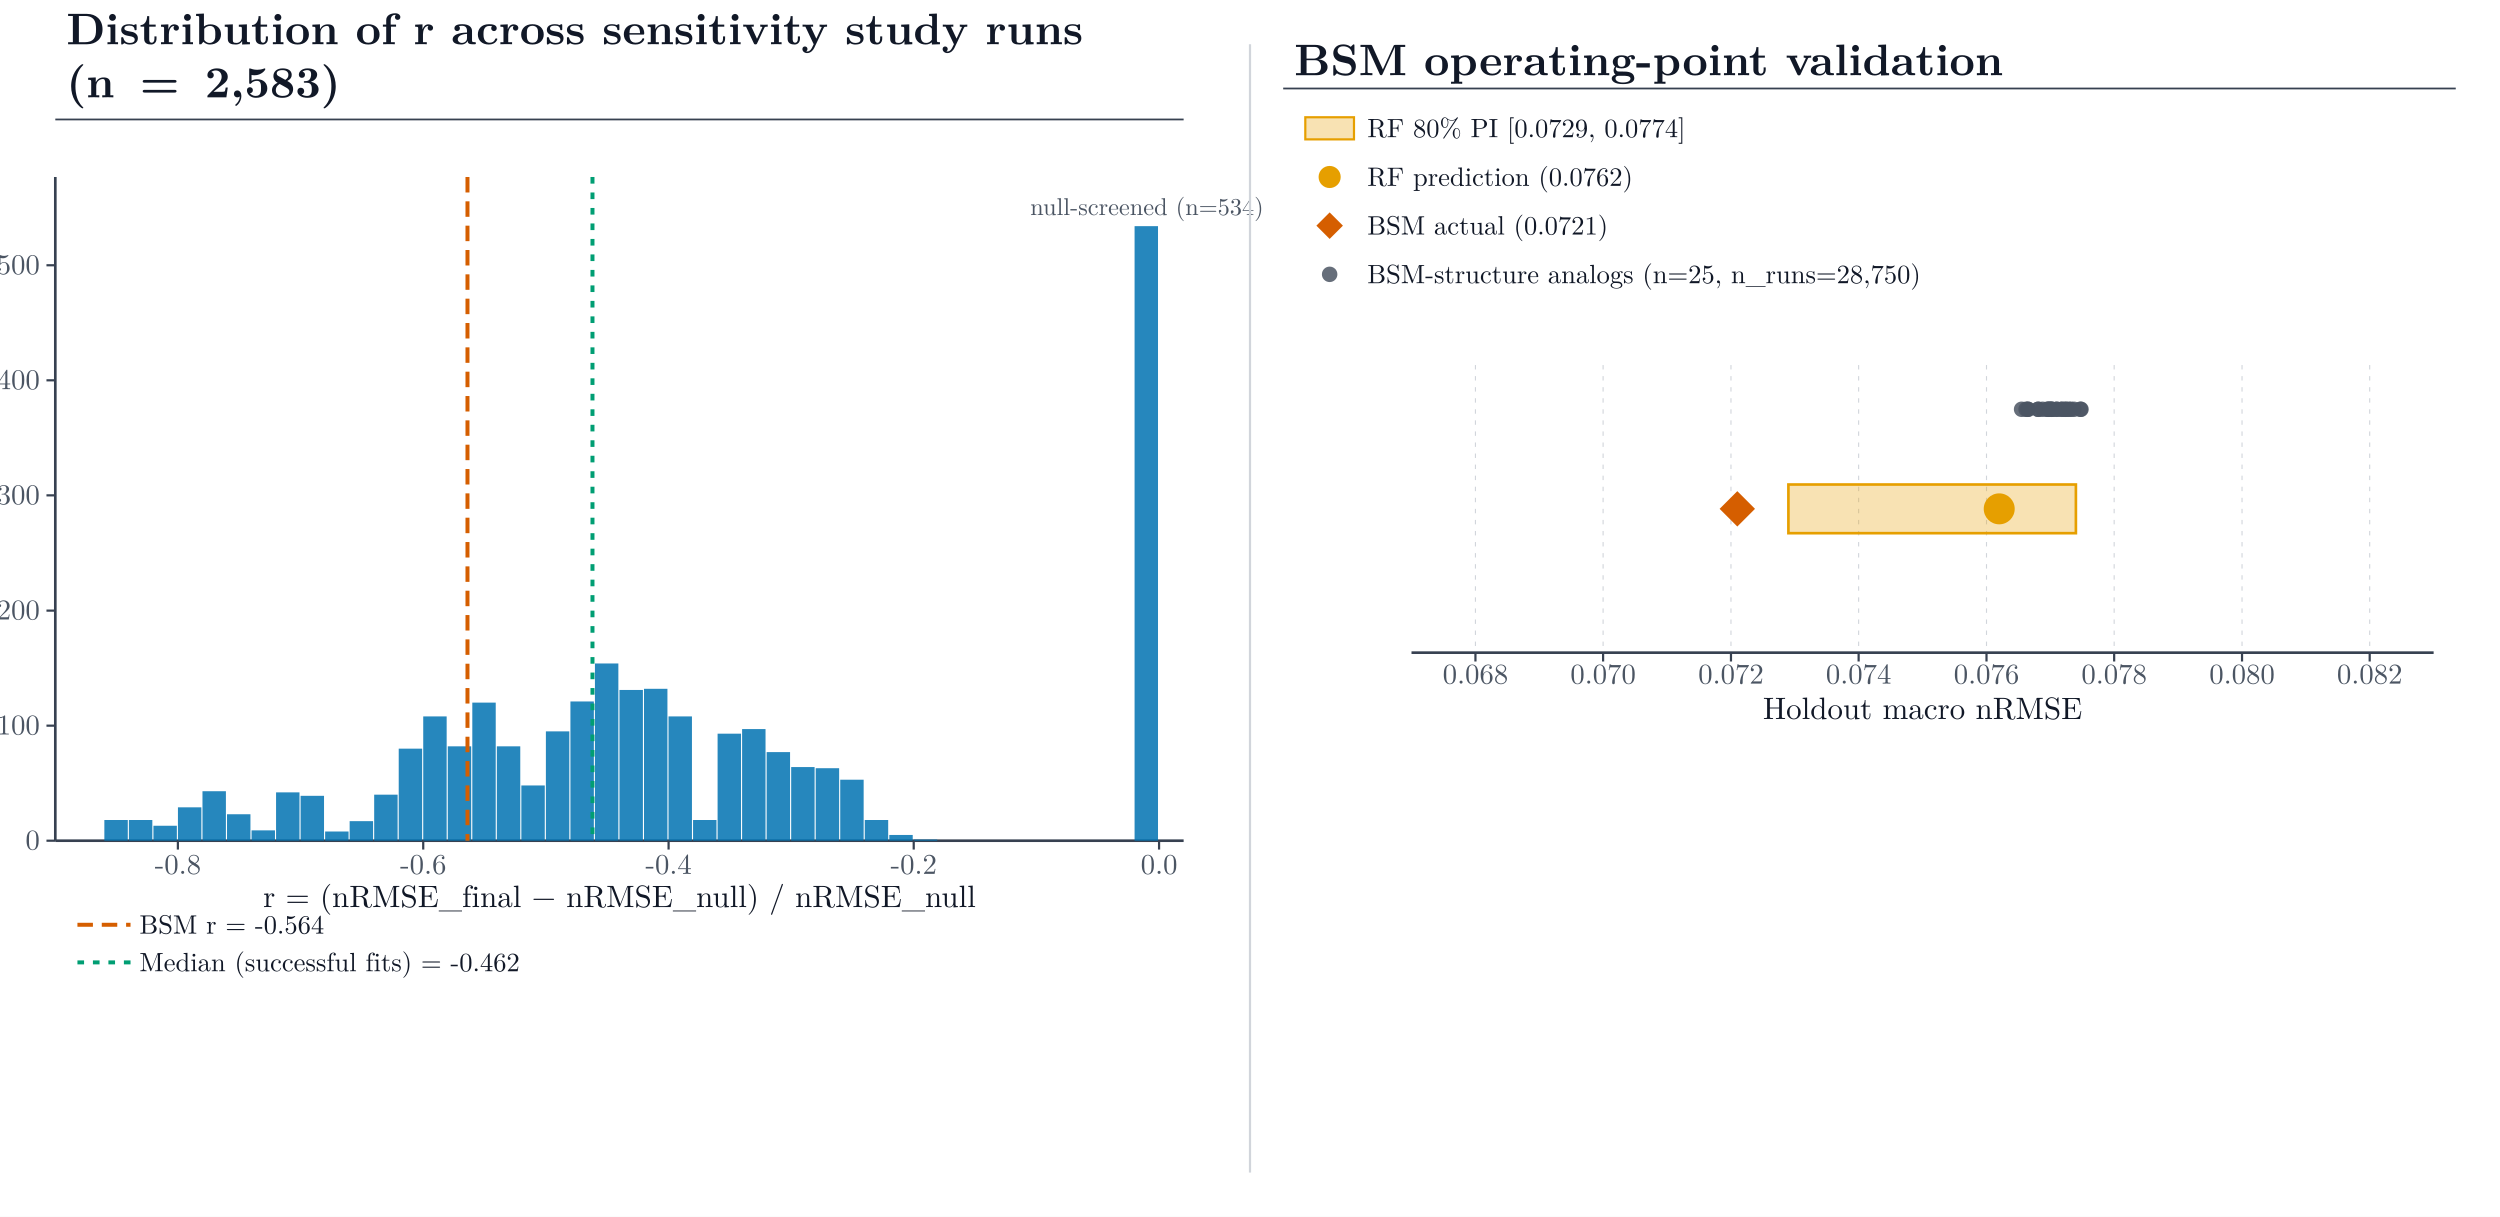
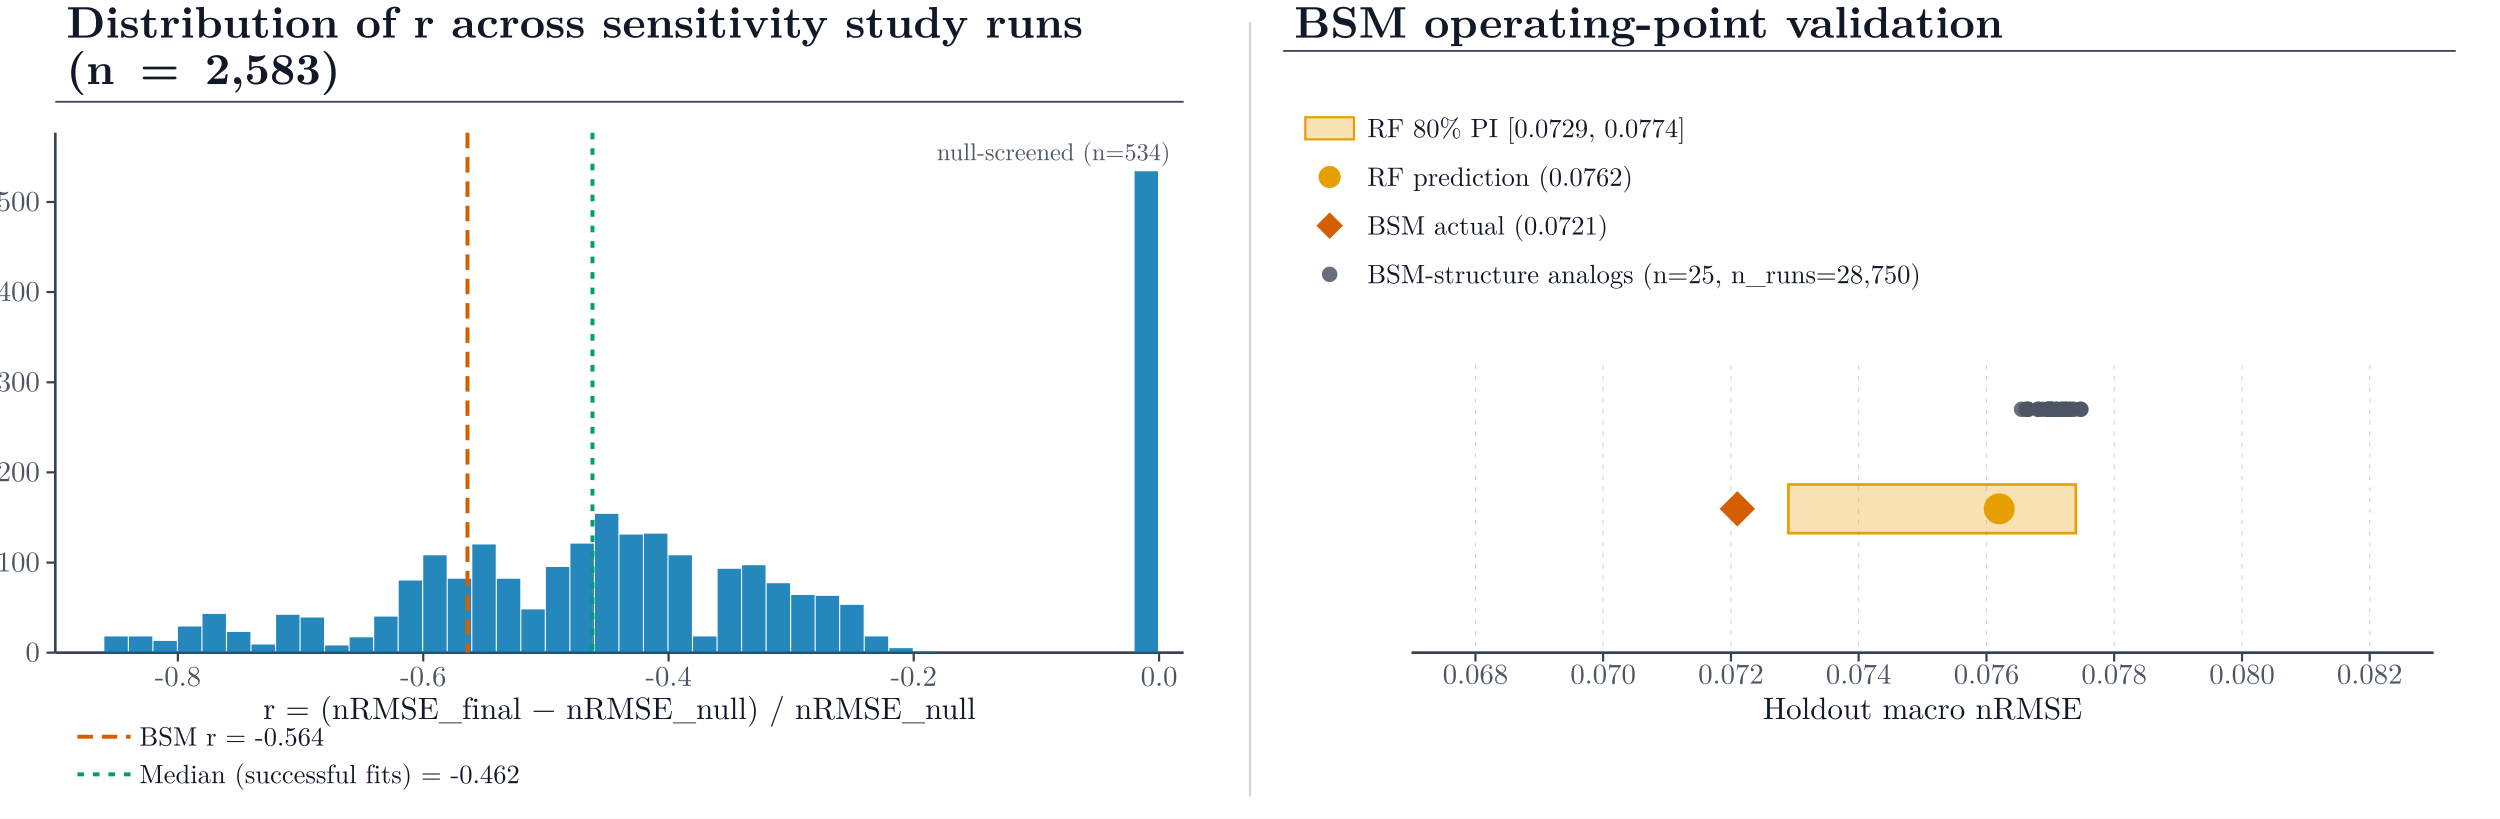
- <svg xmlns="http://www.w3.org/2000/svg" width="1130" height="550" viewBox="0 0 1130 550">
+ <svg xmlns="http://www.w3.org/2000/svg" width="1130" height="370" viewBox="0 0 1130 370">
  <rect width="100%" height="100%" fill="#ffffff" />
-   <text x="30" y="20" font-family="'CMU Serif', 'Computer Modern', 'Latin Modern Roman', Georgia, serif" font-size="20" font-weight="700" fill="#111827">Distribution of r across sensitivity study runs</text>
-   <text x="30" y="44" font-family="'CMU Serif', 'Computer Modern', 'Latin Modern Roman', Georgia, serif" font-size="20" font-weight="700" fill="#111827">(n = 2,583)</text>
-   <line x1="25" y1="54" x2="535" y2="54" stroke="#374151" stroke-width="0.8" />
-   <line x1="25" y1="380" x2="535" y2="380" stroke="#374151" stroke-width="1.2" />
-   <line x1="25" y1="80" x2="25" y2="380" stroke="#374151" stroke-width="1.2" />
-   <rect x="25.00" y="380.00" width="10.59" height="0.00" fill="#0072B2" fill-opacity="0.85" />
-   <rect x="36.09" y="380.00" width="10.59" height="0.00" fill="#0072B2" fill-opacity="0.85" />
-   <rect x="47.17" y="370.64" width="10.59" height="9.36" fill="#0072B2" fill-opacity="0.85" />
-   <rect x="58.26" y="370.64" width="10.59" height="9.36" fill="#0072B2" fill-opacity="0.85" />
-   <rect x="69.35" y="373.24" width="10.59" height="6.76" fill="#0072B2" fill-opacity="0.85" />
-   <rect x="80.43" y="364.91" width="10.59" height="15.09" fill="#0072B2" fill-opacity="0.85" />
-   <rect x="91.52" y="357.63" width="10.59" height="22.37" fill="#0072B2" fill-opacity="0.85" />
-   <rect x="102.61" y="368.04" width="10.59" height="11.96" fill="#0072B2" fill-opacity="0.85" />
-   <rect x="113.70" y="375.32" width="10.59" height="4.68" fill="#0072B2" fill-opacity="0.85" />
-   <rect x="124.78" y="358.15" width="10.59" height="21.85" fill="#0072B2" fill-opacity="0.85" />
-   <rect x="135.87" y="359.71" width="10.59" height="20.29" fill="#0072B2" fill-opacity="0.85" />
-   <rect x="146.96" y="375.84" width="10.59" height="4.16" fill="#0072B2" fill-opacity="0.85" />
-   <rect x="158.04" y="371.16" width="10.59" height="8.84" fill="#0072B2" fill-opacity="0.85" />
-   <rect x="169.13" y="359.19" width="10.59" height="20.81" fill="#0072B2" fill-opacity="0.85" />
-   <rect x="180.22" y="338.39" width="10.59" height="41.61" fill="#0072B2" fill-opacity="0.85" />
-   <rect x="191.30" y="323.82" width="10.59" height="56.18" fill="#0072B2" fill-opacity="0.85" />
-   <rect x="202.39" y="337.34" width="10.59" height="42.66" fill="#0072B2" fill-opacity="0.85" />
-   <rect x="213.48" y="317.58" width="10.59" height="62.42" fill="#0072B2" fill-opacity="0.85" />
-   <rect x="224.57" y="337.34" width="10.59" height="42.66" fill="#0072B2" fill-opacity="0.85" />
-   <rect x="235.65" y="355.03" width="10.59" height="24.97" fill="#0072B2" fill-opacity="0.85" />
-   <rect x="246.74" y="330.58" width="10.59" height="49.42" fill="#0072B2" fill-opacity="0.85" />
-   <rect x="257.83" y="317.06" width="10.59" height="62.94" fill="#0072B2" fill-opacity="0.85" />
-   <rect x="268.91" y="299.89" width="10.59" height="80.11" fill="#0072B2" fill-opacity="0.85" />
-   <rect x="280.00" y="311.86" width="10.59" height="68.14" fill="#0072B2" fill-opacity="0.85" />
-   <rect x="291.09" y="311.34" width="10.59" height="68.66" fill="#0072B2" fill-opacity="0.85" />
-   <rect x="302.17" y="323.82" width="10.59" height="56.18" fill="#0072B2" fill-opacity="0.85" />
-   <rect x="313.26" y="370.64" width="10.59" height="9.36" fill="#0072B2" fill-opacity="0.85" />
-   <rect x="324.35" y="331.62" width="10.59" height="48.38" fill="#0072B2" fill-opacity="0.85" />
-   <rect x="335.43" y="329.54" width="10.59" height="50.46" fill="#0072B2" fill-opacity="0.85" />
-   <rect x="346.52" y="339.95" width="10.59" height="40.05" fill="#0072B2" fill-opacity="0.85" />
-   <rect x="357.61" y="346.71" width="10.59" height="33.29" fill="#0072B2" fill-opacity="0.85" />
-   <rect x="368.70" y="347.23" width="10.59" height="32.77" fill="#0072B2" fill-opacity="0.85" />
-   <rect x="379.78" y="352.43" width="10.59" height="27.57" fill="#0072B2" fill-opacity="0.85" />
-   <rect x="390.87" y="370.64" width="10.59" height="9.36" fill="#0072B2" fill-opacity="0.85" />
-   <rect x="401.96" y="377.40" width="10.59" height="2.60" fill="#0072B2" fill-opacity="0.85" />
-   <rect x="413.04" y="379.48" width="10.59" height="0.52" fill="#0072B2" fill-opacity="0.85" />
-   <rect x="424.13" y="380.00" width="10.59" height="0.00" fill="#0072B2" fill-opacity="0.85" />
-   <rect x="435.22" y="380.00" width="10.59" height="0.00" fill="#0072B2" fill-opacity="0.85" />
-   <rect x="446.30" y="380.00" width="10.59" height="0.00" fill="#0072B2" fill-opacity="0.85" />
-   <rect x="457.39" y="380.00" width="10.59" height="0.00" fill="#0072B2" fill-opacity="0.85" />
-   <rect x="468.48" y="380.00" width="10.59" height="0.00" fill="#0072B2" fill-opacity="0.85" />
-   <rect x="479.57" y="380.00" width="10.59" height="0.00" fill="#0072B2" fill-opacity="0.85" />
-   <rect x="490.65" y="380.00" width="10.59" height="0.00" fill="#0072B2" fill-opacity="0.85" />
-   <rect x="501.74" y="380.00" width="10.59" height="0.00" fill="#0072B2" fill-opacity="0.85" />
-   <rect x="512.83" y="102.22" width="10.59" height="277.78" fill="#0072B2" fill-opacity="0.85" />
-   <rect x="523.91" y="380.00" width="10.59" height="0.00" fill="#0072B2" fill-opacity="0.85" />
-   <line x1="80.4" y1="380" x2="80.4" y2="384" stroke="#374151" stroke-width="1" />
-   <text x="80.4" y="395.0" text-anchor="middle" font-family="'CMU Serif', 'Computer Modern', 'Latin Modern Roman', Georgia, serif" font-size="13" fill="#4b5563">-0.8</text>
-   <line x1="191.3" y1="380" x2="191.3" y2="384" stroke="#374151" stroke-width="1" />
-   <text x="191.3" y="395.0" text-anchor="middle" font-family="'CMU Serif', 'Computer Modern', 'Latin Modern Roman', Georgia, serif" font-size="13" fill="#4b5563">-0.6</text>
-   <line x1="302.2" y1="380" x2="302.2" y2="384" stroke="#374151" stroke-width="1" />
-   <text x="302.2" y="395.0" text-anchor="middle" font-family="'CMU Serif', 'Computer Modern', 'Latin Modern Roman', Georgia, serif" font-size="13" fill="#4b5563">-0.4</text>
-   <line x1="413.0" y1="380" x2="413.0" y2="384" stroke="#374151" stroke-width="1" />
-   <text x="413.0" y="395.0" text-anchor="middle" font-family="'CMU Serif', 'Computer Modern', 'Latin Modern Roman', Georgia, serif" font-size="13" fill="#4b5563">-0.2</text>
-   <line x1="523.9" y1="380" x2="523.9" y2="384" stroke="#374151" stroke-width="1" />
-   <text x="523.9" y="395.0" text-anchor="middle" font-family="'CMU Serif', 'Computer Modern', 'Latin Modern Roman', Georgia, serif" font-size="13" fill="#4b5563">0.0</text>
-   <line x1="21" y1="380.0" x2="25" y2="380.0" stroke="#374151" stroke-width="1" />
-   <text x="18.0" y="384.0" text-anchor="end" font-family="'CMU Serif', 'Computer Modern', 'Latin Modern Roman', Georgia, serif" font-size="13" fill="#4b5563">0</text>
-   <line x1="21" y1="328.0" x2="25" y2="328.0" stroke="#374151" stroke-width="1" />
-   <text x="18.0" y="332.0" text-anchor="end" font-family="'CMU Serif', 'Computer Modern', 'Latin Modern Roman', Georgia, serif" font-size="13" fill="#4b5563">100</text>
-   <line x1="21" y1="276.0" x2="25" y2="276.0" stroke="#374151" stroke-width="1" />
-   <text x="18.0" y="280.0" text-anchor="end" font-family="'CMU Serif', 'Computer Modern', 'Latin Modern Roman', Georgia, serif" font-size="13" fill="#4b5563">200</text>
-   <line x1="21" y1="223.9" x2="25" y2="223.9" stroke="#374151" stroke-width="1" />
-   <text x="18.0" y="227.9" text-anchor="end" font-family="'CMU Serif', 'Computer Modern', 'Latin Modern Roman', Georgia, serif" font-size="13" fill="#4b5563">300</text>
-   <line x1="21" y1="171.9" x2="25" y2="171.9" stroke="#374151" stroke-width="1" />
-   <text x="18.0" y="175.9" text-anchor="end" font-family="'CMU Serif', 'Computer Modern', 'Latin Modern Roman', Georgia, serif" font-size="13" fill="#4b5563">400</text>
-   <line x1="21" y1="119.9" x2="25" y2="119.9" stroke="#374151" stroke-width="1" />
-   <text x="18.0" y="123.9" text-anchor="end" font-family="'CMU Serif', 'Computer Modern', 'Latin Modern Roman', Georgia, serif" font-size="13" fill="#4b5563">500</text>
-   <text x="280" y="410" text-anchor="middle" font-family="'CMU Serif', 'Computer Modern', 'Latin Modern Roman', Georgia, serif" font-size="14" fill="#111827">r = (nRMSE_final − nRMSE_null) / nRMSE_null</text>
-   <text x="-10" y="230" transform="rotate(-90 -10 230)" text-anchor="middle" font-family="'CMU Serif', 'Computer Modern', 'Latin Modern Roman', Georgia, serif" font-size="14" fill="#111827">Count</text>
-   <line x1="211.3" y1="80" x2="211.3" y2="380" stroke="#D55E00" stroke-width="1.8" stroke-dasharray="7 4" />
-   <line x1="267.8" y1="80" x2="267.8" y2="380" stroke="#009E73" stroke-width="1.8" stroke-dasharray="3 4" />
-   <line x1="35" y1="418" x2="59" y2="418" stroke="#D55E00" stroke-width="1.8" stroke-dasharray="7 4" />
-   <text x="63" y="422" font-family="'CMU Serif', 'Computer Modern', 'Latin Modern Roman', Georgia, serif" font-size="12" fill="#111827">BSM r = -0.564</text>
-   <line x1="35" y1="435" x2="59" y2="435" stroke="#009E73" stroke-width="1.8" stroke-dasharray="3 4" />
-   <text x="63" y="439" font-family="'CMU Serif', 'Computer Modern', 'Latin Modern Roman', Georgia, serif" font-size="12" fill="#111827">Median (successful fits) = -0.462</text>
-   <text x="518.4" y="97.2" text-anchor="middle" font-family="'CMU Serif', 'Computer Modern', 'Latin Modern Roman', Georgia, serif" font-size="11" fill="#4b5563">null-screened (n=534)</text>
-   <text x="585" y="34" font-family="'CMU Serif', 'Computer Modern', 'Latin Modern Roman', Georgia, serif" font-size="20" font-weight="700" fill="#111827">BSM operating-point validation</text>
-   <line x1="580" y1="40" x2="1110" y2="40" stroke="#374151" stroke-width="0.8" />
+   <text x="30" y="17" font-family="'CMU Serif', 'Computer Modern', 'Latin Modern Roman', Georgia, serif" font-size="20" font-weight="700" fill="#111827">Distribution of r across sensitivity study runs</text>
+   <text x="30" y="38" font-family="'CMU Serif', 'Computer Modern', 'Latin Modern Roman', Georgia, serif" font-size="20" font-weight="700" fill="#111827">(n = 2,583)</text>
+   <line x1="25" y1="46" x2="535" y2="46" stroke="#374151" stroke-width="0.8" />
+   <line x1="25" y1="295" x2="535" y2="295" stroke="#374151" stroke-width="1.2" />
+   <line x1="25" y1="60" x2="25" y2="295" stroke="#374151" stroke-width="1.2" />
+   <rect x="25.00" y="295.00" width="10.59" height="0.00" fill="#0072B2" fill-opacity="0.85" />
+   <rect x="36.09" y="295.00" width="10.59" height="0.00" fill="#0072B2" fill-opacity="0.85" />
+   <rect x="47.17" y="287.67" width="10.59" height="7.33" fill="#0072B2" fill-opacity="0.85" />
+   <rect x="58.26" y="287.67" width="10.59" height="7.33" fill="#0072B2" fill-opacity="0.85" />
+   <rect x="69.35" y="289.70" width="10.59" height="5.30" fill="#0072B2" fill-opacity="0.85" />
+   <rect x="80.43" y="283.18" width="10.59" height="11.82" fill="#0072B2" fill-opacity="0.85" />
+   <rect x="91.52" y="277.48" width="10.59" height="17.52" fill="#0072B2" fill-opacity="0.85" />
+   <rect x="102.61" y="285.63" width="10.59" height="9.37" fill="#0072B2" fill-opacity="0.85" />
+   <rect x="113.70" y="291.33" width="10.59" height="3.67" fill="#0072B2" fill-opacity="0.85" />
+   <rect x="124.78" y="277.89" width="10.59" height="17.11" fill="#0072B2" fill-opacity="0.85" />
+   <rect x="135.87" y="279.11" width="10.59" height="15.89" fill="#0072B2" fill-opacity="0.85" />
+   <rect x="146.96" y="291.74" width="10.59" height="3.26" fill="#0072B2" fill-opacity="0.85" />
+   <rect x="158.04" y="288.07" width="10.59" height="6.93" fill="#0072B2" fill-opacity="0.85" />
+   <rect x="169.13" y="278.70" width="10.59" height="16.30" fill="#0072B2" fill-opacity="0.85" />
+   <rect x="180.22" y="262.40" width="10.59" height="32.60" fill="#0072B2" fill-opacity="0.85" />
+   <rect x="191.30" y="250.99" width="10.59" height="44.01" fill="#0072B2" fill-opacity="0.85" />
+   <rect x="202.39" y="261.59" width="10.59" height="33.41" fill="#0072B2" fill-opacity="0.85" />
+   <rect x="213.48" y="246.10" width="10.59" height="48.90" fill="#0072B2" fill-opacity="0.85" />
+   <rect x="224.57" y="261.59" width="10.59" height="33.41" fill="#0072B2" fill-opacity="0.85" />
+   <rect x="235.65" y="275.44" width="10.59" height="19.56" fill="#0072B2" fill-opacity="0.85" />
+   <rect x="246.74" y="256.29" width="10.59" height="38.71" fill="#0072B2" fill-opacity="0.85" />
+   <rect x="257.83" y="245.70" width="10.59" height="49.30" fill="#0072B2" fill-opacity="0.85" />
+   <rect x="268.91" y="232.25" width="10.59" height="62.75" fill="#0072B2" fill-opacity="0.85" />
+   <rect x="280.00" y="241.62" width="10.59" height="53.38" fill="#0072B2" fill-opacity="0.85" />
+   <rect x="291.09" y="241.21" width="10.59" height="53.79" fill="#0072B2" fill-opacity="0.85" />
+   <rect x="302.17" y="250.99" width="10.59" height="44.01" fill="#0072B2" fill-opacity="0.85" />
+   <rect x="313.26" y="287.67" width="10.59" height="7.33" fill="#0072B2" fill-opacity="0.85" />
+   <rect x="324.35" y="257.10" width="10.59" height="37.90" fill="#0072B2" fill-opacity="0.85" />
+   <rect x="335.43" y="255.47" width="10.59" height="39.53" fill="#0072B2" fill-opacity="0.85" />
+   <rect x="346.52" y="263.62" width="10.59" height="31.38" fill="#0072B2" fill-opacity="0.85" />
+   <rect x="357.61" y="268.92" width="10.59" height="26.08" fill="#0072B2" fill-opacity="0.85" />
+   <rect x="368.70" y="269.33" width="10.59" height="25.67" fill="#0072B2" fill-opacity="0.85" />
+   <rect x="379.78" y="273.40" width="10.59" height="21.60" fill="#0072B2" fill-opacity="0.85" />
+   <rect x="390.87" y="287.67" width="10.59" height="7.33" fill="#0072B2" fill-opacity="0.85" />
+   <rect x="401.96" y="292.96" width="10.59" height="2.04" fill="#0072B2" fill-opacity="0.85" />
+   <rect x="413.04" y="294.59" width="10.59" height="0.41" fill="#0072B2" fill-opacity="0.85" />
+   <rect x="424.13" y="295.00" width="10.59" height="0.00" fill="#0072B2" fill-opacity="0.85" />
+   <rect x="435.22" y="295.00" width="10.59" height="0.00" fill="#0072B2" fill-opacity="0.85" />
+   <rect x="446.30" y="295.00" width="10.59" height="0.00" fill="#0072B2" fill-opacity="0.85" />
+   <rect x="457.39" y="295.00" width="10.59" height="0.00" fill="#0072B2" fill-opacity="0.85" />
+   <rect x="468.48" y="295.00" width="10.59" height="0.00" fill="#0072B2" fill-opacity="0.85" />
+   <rect x="479.57" y="295.00" width="10.59" height="0.00" fill="#0072B2" fill-opacity="0.85" />
+   <rect x="490.65" y="295.00" width="10.59" height="0.00" fill="#0072B2" fill-opacity="0.85" />
+   <rect x="501.74" y="295.00" width="10.59" height="0.00" fill="#0072B2" fill-opacity="0.85" />
+   <rect x="512.83" y="77.41" width="10.59" height="217.59" fill="#0072B2" fill-opacity="0.85" />
+   <rect x="523.91" y="295.00" width="10.59" height="0.00" fill="#0072B2" fill-opacity="0.85" />
+   <line x1="80.4" y1="295" x2="80.4" y2="299" stroke="#374151" stroke-width="1" />
+   <text x="80.4" y="310.0" text-anchor="middle" font-family="'CMU Serif', 'Computer Modern', 'Latin Modern Roman', Georgia, serif" font-size="13" fill="#4b5563">-0.8</text>
+   <line x1="191.3" y1="295" x2="191.3" y2="299" stroke="#374151" stroke-width="1" />
+   <text x="191.3" y="310.0" text-anchor="middle" font-family="'CMU Serif', 'Computer Modern', 'Latin Modern Roman', Georgia, serif" font-size="13" fill="#4b5563">-0.6</text>
+   <line x1="302.2" y1="295" x2="302.2" y2="299" stroke="#374151" stroke-width="1" />
+   <text x="302.2" y="310.0" text-anchor="middle" font-family="'CMU Serif', 'Computer Modern', 'Latin Modern Roman', Georgia, serif" font-size="13" fill="#4b5563">-0.4</text>
+   <line x1="413.0" y1="295" x2="413.0" y2="299" stroke="#374151" stroke-width="1" />
+   <text x="413.0" y="310.0" text-anchor="middle" font-family="'CMU Serif', 'Computer Modern', 'Latin Modern Roman', Georgia, serif" font-size="13" fill="#4b5563">-0.2</text>
+   <line x1="523.9" y1="295" x2="523.9" y2="299" stroke="#374151" stroke-width="1" />
+   <text x="523.9" y="310.0" text-anchor="middle" font-family="'CMU Serif', 'Computer Modern', 'Latin Modern Roman', Georgia, serif" font-size="13" fill="#4b5563">0.0</text>
+   <line x1="21" y1="295.0" x2="25" y2="295.0" stroke="#374151" stroke-width="1" />
+   <text x="18.0" y="299.0" text-anchor="end" font-family="'CMU Serif', 'Computer Modern', 'Latin Modern Roman', Georgia, serif" font-size="13" fill="#4b5563">0</text>
+   <line x1="21" y1="254.3" x2="25" y2="254.3" stroke="#374151" stroke-width="1" />
+   <text x="18.0" y="258.3" text-anchor="end" font-family="'CMU Serif', 'Computer Modern', 'Latin Modern Roman', Georgia, serif" font-size="13" fill="#4b5563">100</text>
+   <line x1="21" y1="213.5" x2="25" y2="213.5" stroke="#374151" stroke-width="1" />
+   <text x="18.0" y="217.5" text-anchor="end" font-family="'CMU Serif', 'Computer Modern', 'Latin Modern Roman', Georgia, serif" font-size="13" fill="#4b5563">200</text>
+   <line x1="21" y1="172.8" x2="25" y2="172.8" stroke="#374151" stroke-width="1" />
+   <text x="18.0" y="176.8" text-anchor="end" font-family="'CMU Serif', 'Computer Modern', 'Latin Modern Roman', Georgia, serif" font-size="13" fill="#4b5563">300</text>
+   <line x1="21" y1="132.0" x2="25" y2="132.0" stroke="#374151" stroke-width="1" />
+   <text x="18.0" y="136.0" text-anchor="end" font-family="'CMU Serif', 'Computer Modern', 'Latin Modern Roman', Georgia, serif" font-size="13" fill="#4b5563">400</text>
+   <line x1="21" y1="91.3" x2="25" y2="91.3" stroke="#374151" stroke-width="1" />
+   <text x="18.0" y="95.3" text-anchor="end" font-family="'CMU Serif', 'Computer Modern', 'Latin Modern Roman', Georgia, serif" font-size="13" fill="#4b5563">500</text>
+   <text x="280" y="325" text-anchor="middle" font-family="'CMU Serif', 'Computer Modern', 'Latin Modern Roman', Georgia, serif" font-size="14" fill="#111827">r = (nRMSE_final − nRMSE_null) / nRMSE_null</text>
+   <text x="-10" y="177" transform="rotate(-90 -10 177)" text-anchor="middle" font-family="'CMU Serif', 'Computer Modern', 'Latin Modern Roman', Georgia, serif" font-size="14" fill="#111827">Count</text>
+   <line x1="211.3" y1="60" x2="211.3" y2="295" stroke="#D55E00" stroke-width="1.8" stroke-dasharray="7 4" />
+   <line x1="267.8" y1="60" x2="267.8" y2="295" stroke="#009E73" stroke-width="1.8" stroke-dasharray="3 4" />
+   <line x1="35" y1="333" x2="59" y2="333" stroke="#D55E00" stroke-width="1.8" stroke-dasharray="7 4" />
+   <text x="63" y="337" font-family="'CMU Serif', 'Computer Modern', 'Latin Modern Roman', Georgia, serif" font-size="12" fill="#111827">BSM r = -0.564</text>
+   <line x1="35" y1="350" x2="59" y2="350" stroke="#009E73" stroke-width="1.8" stroke-dasharray="3 4" />
+   <text x="63" y="354" font-family="'CMU Serif', 'Computer Modern', 'Latin Modern Roman', Georgia, serif" font-size="12" fill="#111827">Median (successful fits) = -0.462</text>
+   <text x="529" y="72.4" text-anchor="end" font-family="'CMU Serif', 'Computer Modern', 'Latin Modern Roman', Georgia, serif" font-size="11" fill="#4b5563">null-screened (n=534)</text>
+   <text x="585" y="17" font-family="'CMU Serif', 'Computer Modern', 'Latin Modern Roman', Georgia, serif" font-size="20" font-weight="700" fill="#111827">BSM operating-point validation</text>
+   <line x1="580" y1="23" x2="1110" y2="23" stroke="#374151" stroke-width="0.8" />
  <line x1="638" y1="295" x2="1100" y2="295" stroke="#374151" stroke-width="1.2" />
  <line x1="666.9" y1="295" x2="666.9" y2="299" stroke="#374151" stroke-width="1" />
  <line x1="666.9" y1="165" x2="666.9" y2="295" stroke="#d1d5db" stroke-width="0.5" stroke-dasharray="2 3" />
  <text x="666.9" y="309.0" text-anchor="middle" font-family="'CMU Serif', 'Computer Modern', 'Latin Modern Roman', Georgia, serif" font-size="13" fill="#4b5563">0.068</text>
  <line x1="724.6" y1="295" x2="724.6" y2="299" stroke="#374151" stroke-width="1" />
  <line x1="724.6" y1="165" x2="724.6" y2="295" stroke="#d1d5db" stroke-width="0.5" stroke-dasharray="2 3" />
  <text x="724.6" y="309.0" text-anchor="middle" font-family="'CMU Serif', 'Computer Modern', 'Latin Modern Roman', Georgia, serif" font-size="13" fill="#4b5563">0.070</text>
  <line x1="782.4" y1="295" x2="782.4" y2="299" stroke="#374151" stroke-width="1" />
  <line x1="782.4" y1="165" x2="782.4" y2="295" stroke="#d1d5db" stroke-width="0.5" stroke-dasharray="2 3" />
  <text x="782.4" y="309.0" text-anchor="middle" font-family="'CMU Serif', 'Computer Modern', 'Latin Modern Roman', Georgia, serif" font-size="13" fill="#4b5563">0.072</text>
  <line x1="840.1" y1="295" x2="840.1" y2="299" stroke="#374151" stroke-width="1" />
  <line x1="840.1" y1="165" x2="840.1" y2="295" stroke="#d1d5db" stroke-width="0.5" stroke-dasharray="2 3" />
  <text x="840.1" y="309.0" text-anchor="middle" font-family="'CMU Serif', 'Computer Modern', 'Latin Modern Roman', Georgia, serif" font-size="13" fill="#4b5563">0.074</text>
  <line x1="897.9" y1="295" x2="897.9" y2="299" stroke="#374151" stroke-width="1" />
  <line x1="897.9" y1="165" x2="897.9" y2="295" stroke="#d1d5db" stroke-width="0.5" stroke-dasharray="2 3" />
  <text x="897.9" y="309.0" text-anchor="middle" font-family="'CMU Serif', 'Computer Modern', 'Latin Modern Roman', Georgia, serif" font-size="13" fill="#4b5563">0.076</text>
  <line x1="955.6" y1="295" x2="955.6" y2="299" stroke="#374151" stroke-width="1" />
  <line x1="955.6" y1="165" x2="955.6" y2="295" stroke="#d1d5db" stroke-width="0.5" stroke-dasharray="2 3" />
  <text x="955.6" y="309.0" text-anchor="middle" font-family="'CMU Serif', 'Computer Modern', 'Latin Modern Roman', Georgia, serif" font-size="13" fill="#4b5563">0.078</text>
  <line x1="1013.4" y1="295" x2="1013.4" y2="299" stroke="#374151" stroke-width="1" />
  <line x1="1013.4" y1="165" x2="1013.4" y2="295" stroke="#d1d5db" stroke-width="0.5" stroke-dasharray="2 3" />
  <text x="1013.4" y="309.0" text-anchor="middle" font-family="'CMU Serif', 'Computer Modern', 'Latin Modern Roman', Georgia, serif" font-size="13" fill="#4b5563">0.080</text>
  <line x1="1071.1" y1="295" x2="1071.1" y2="299" stroke="#374151" stroke-width="1" />
  <line x1="1071.1" y1="165" x2="1071.1" y2="295" stroke="#d1d5db" stroke-width="0.5" stroke-dasharray="2 3" />
  <text x="1071.1" y="309.0" text-anchor="middle" font-family="'CMU Serif', 'Computer Modern', 'Latin Modern Roman', Georgia, serif" font-size="13" fill="#4b5563">0.082</text>
  <text x="869" y="325" text-anchor="middle" font-family="'CMU Serif', 'Computer Modern', 'Latin Modern Roman', Georgia, serif" font-size="14" fill="#111827">Holdout macro nRMSE</text>
  <rect x="808.36" y="219.0" width="129.94" height="22" fill="#E69F00" fill-opacity="0.30" stroke="#E69F00" stroke-width="1.2" />
  <circle cx="913.76" cy="185.0" r="3.5" fill="#4b5563" fill-opacity="0.85" />
  <circle cx="915.78" cy="185.0" r="3.5" fill="#4b5563" fill-opacity="0.85" />
  <circle cx="916.64" cy="185.0" r="3.5" fill="#4b5563" fill-opacity="0.85" />
  <circle cx="916.64" cy="185.0" r="3.5" fill="#4b5563" fill-opacity="0.85" />
  <circle cx="921.26" cy="185.0" r="3.5" fill="#4b5563" fill-opacity="0.85" />
  <circle cx="921.26" cy="185.0" r="3.5" fill="#4b5563" fill-opacity="0.85" />
  <circle cx="923.28" cy="185.0" r="3.5" fill="#4b5563" fill-opacity="0.85" />
  <circle cx="925.31" cy="185.0" r="3.5" fill="#4b5563" fill-opacity="0.85" />
  <circle cx="925.88" cy="185.0" r="3.5" fill="#4b5563" fill-opacity="0.85" />
  <circle cx="925.88" cy="185.0" r="3.5" fill="#4b5563" fill-opacity="0.85" />
  <circle cx="926.46" cy="185.0" r="3.5" fill="#4b5563" fill-opacity="0.85" />
  <circle cx="927.33" cy="185.0" r="3.5" fill="#4b5563" fill-opacity="0.85" />
  <circle cx="927.33" cy="185.0" r="3.5" fill="#4b5563" fill-opacity="0.85" />
  <circle cx="927.33" cy="185.0" r="3.5" fill="#4b5563" fill-opacity="0.85" />
  <circle cx="929.64" cy="185.0" r="3.5" fill="#4b5563" fill-opacity="0.85" />
  <circle cx="929.64" cy="185.0" r="3.5" fill="#4b5563" fill-opacity="0.85" />
  <circle cx="931.95" cy="185.0" r="3.5" fill="#4b5563" fill-opacity="0.85" />
  <circle cx="931.95" cy="185.0" r="3.5" fill="#4b5563" fill-opacity="0.85" />
  <circle cx="933.68" cy="185.0" r="3.5" fill="#4b5563" fill-opacity="0.85" />
  <circle cx="933.68" cy="185.0" r="3.5" fill="#4b5563" fill-opacity="0.85" />
  <circle cx="935.12" cy="185.0" r="3.5" fill="#4b5563" fill-opacity="0.85" />
  <circle cx="935.99" cy="185.0" r="3.5" fill="#4b5563" fill-opacity="0.85" />
  <circle cx="937.43" cy="185.0" r="3.5" fill="#4b5563" fill-opacity="0.85" />
  <circle cx="940.32" cy="185.0" r="3.5" fill="#4b5563" fill-opacity="0.85" />
  <circle cx="940.61" cy="185.0" r="3.5" fill="#4b5563" fill-opacity="0.85" />
  <circle cx="903.65" cy="230.0" r="7" fill="#E69F00" />
  <polygon points="785.262,222 793.262,230 785.262,238 777.262,230" fill="#D55E00" />
  <rect x="590" y="53" width="22" height="10" fill="#E69F00" fill-opacity="0.3" stroke="#E69F00" stroke-width="1" />
  <text x="618" y="62" font-family="'CMU Serif', 'Computer Modern', 'Latin Modern Roman', Georgia, serif" font-size="12" fill="#111827">RF 80% PI [0.0729, 0.0774]</text>
  <circle cx="601" cy="80" r="5" fill="#E69F00" fill-opacity="1.0" />
  <text x="618" y="84" font-family="'CMU Serif', 'Computer Modern', 'Latin Modern Roman', Georgia, serif" font-size="12" fill="#111827">RF prediction (0.0762)</text>
  <polygon points="601,96 607,102 601,108 595,102" fill="#D55E00" />
  <text x="618" y="106" font-family="'CMU Serif', 'Computer Modern', 'Latin Modern Roman', Georgia, serif" font-size="12" fill="#111827">BSM actual (0.0721)</text>
  <circle cx="601" cy="124" r="3.5" fill="#4b5563" fill-opacity="0.85" />
  <text x="618" y="128" font-family="'CMU Serif', 'Computer Modern', 'Latin Modern Roman', Georgia, serif" font-size="12" fill="#111827">BSM-structure analogs (n=25, n_runs=28,750)</text>
-   <line x1="565" y1="20" x2="565" y2="530" stroke="#d1d5db" stroke-width="1" />
+   <line x1="565" y1="10" x2="565" y2="360" stroke="#d1d5db" stroke-width="1" />
</svg>
